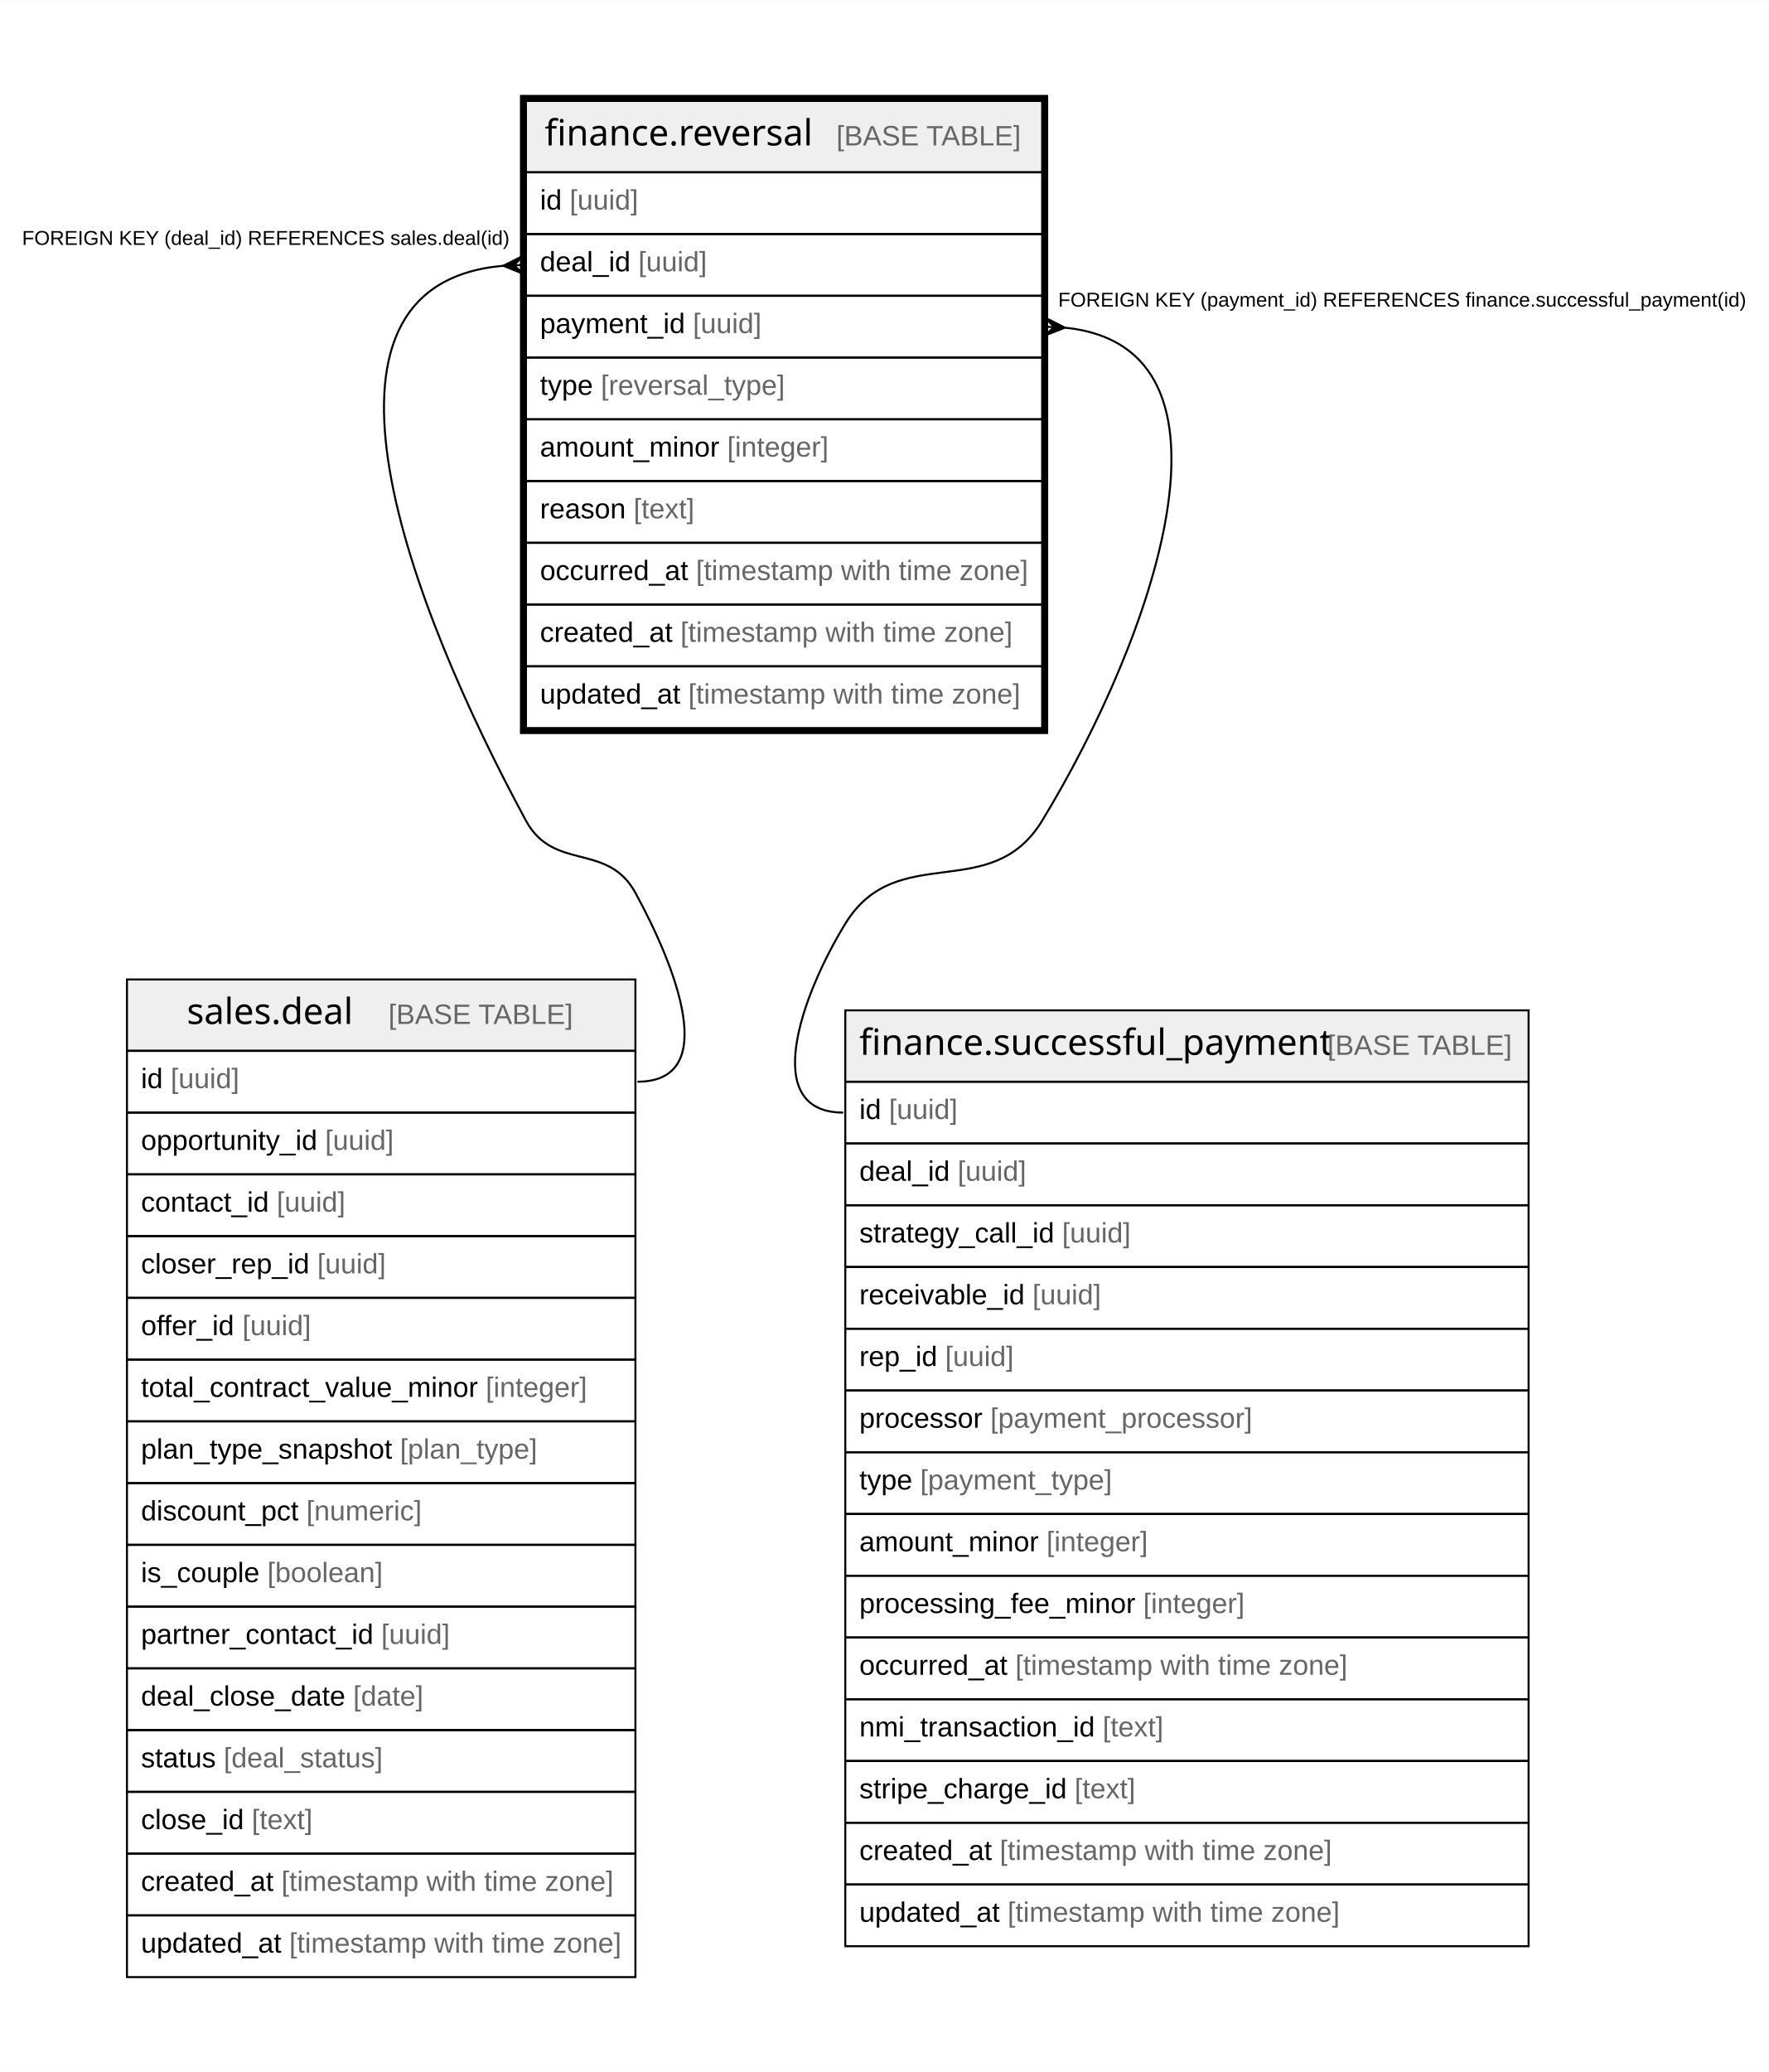
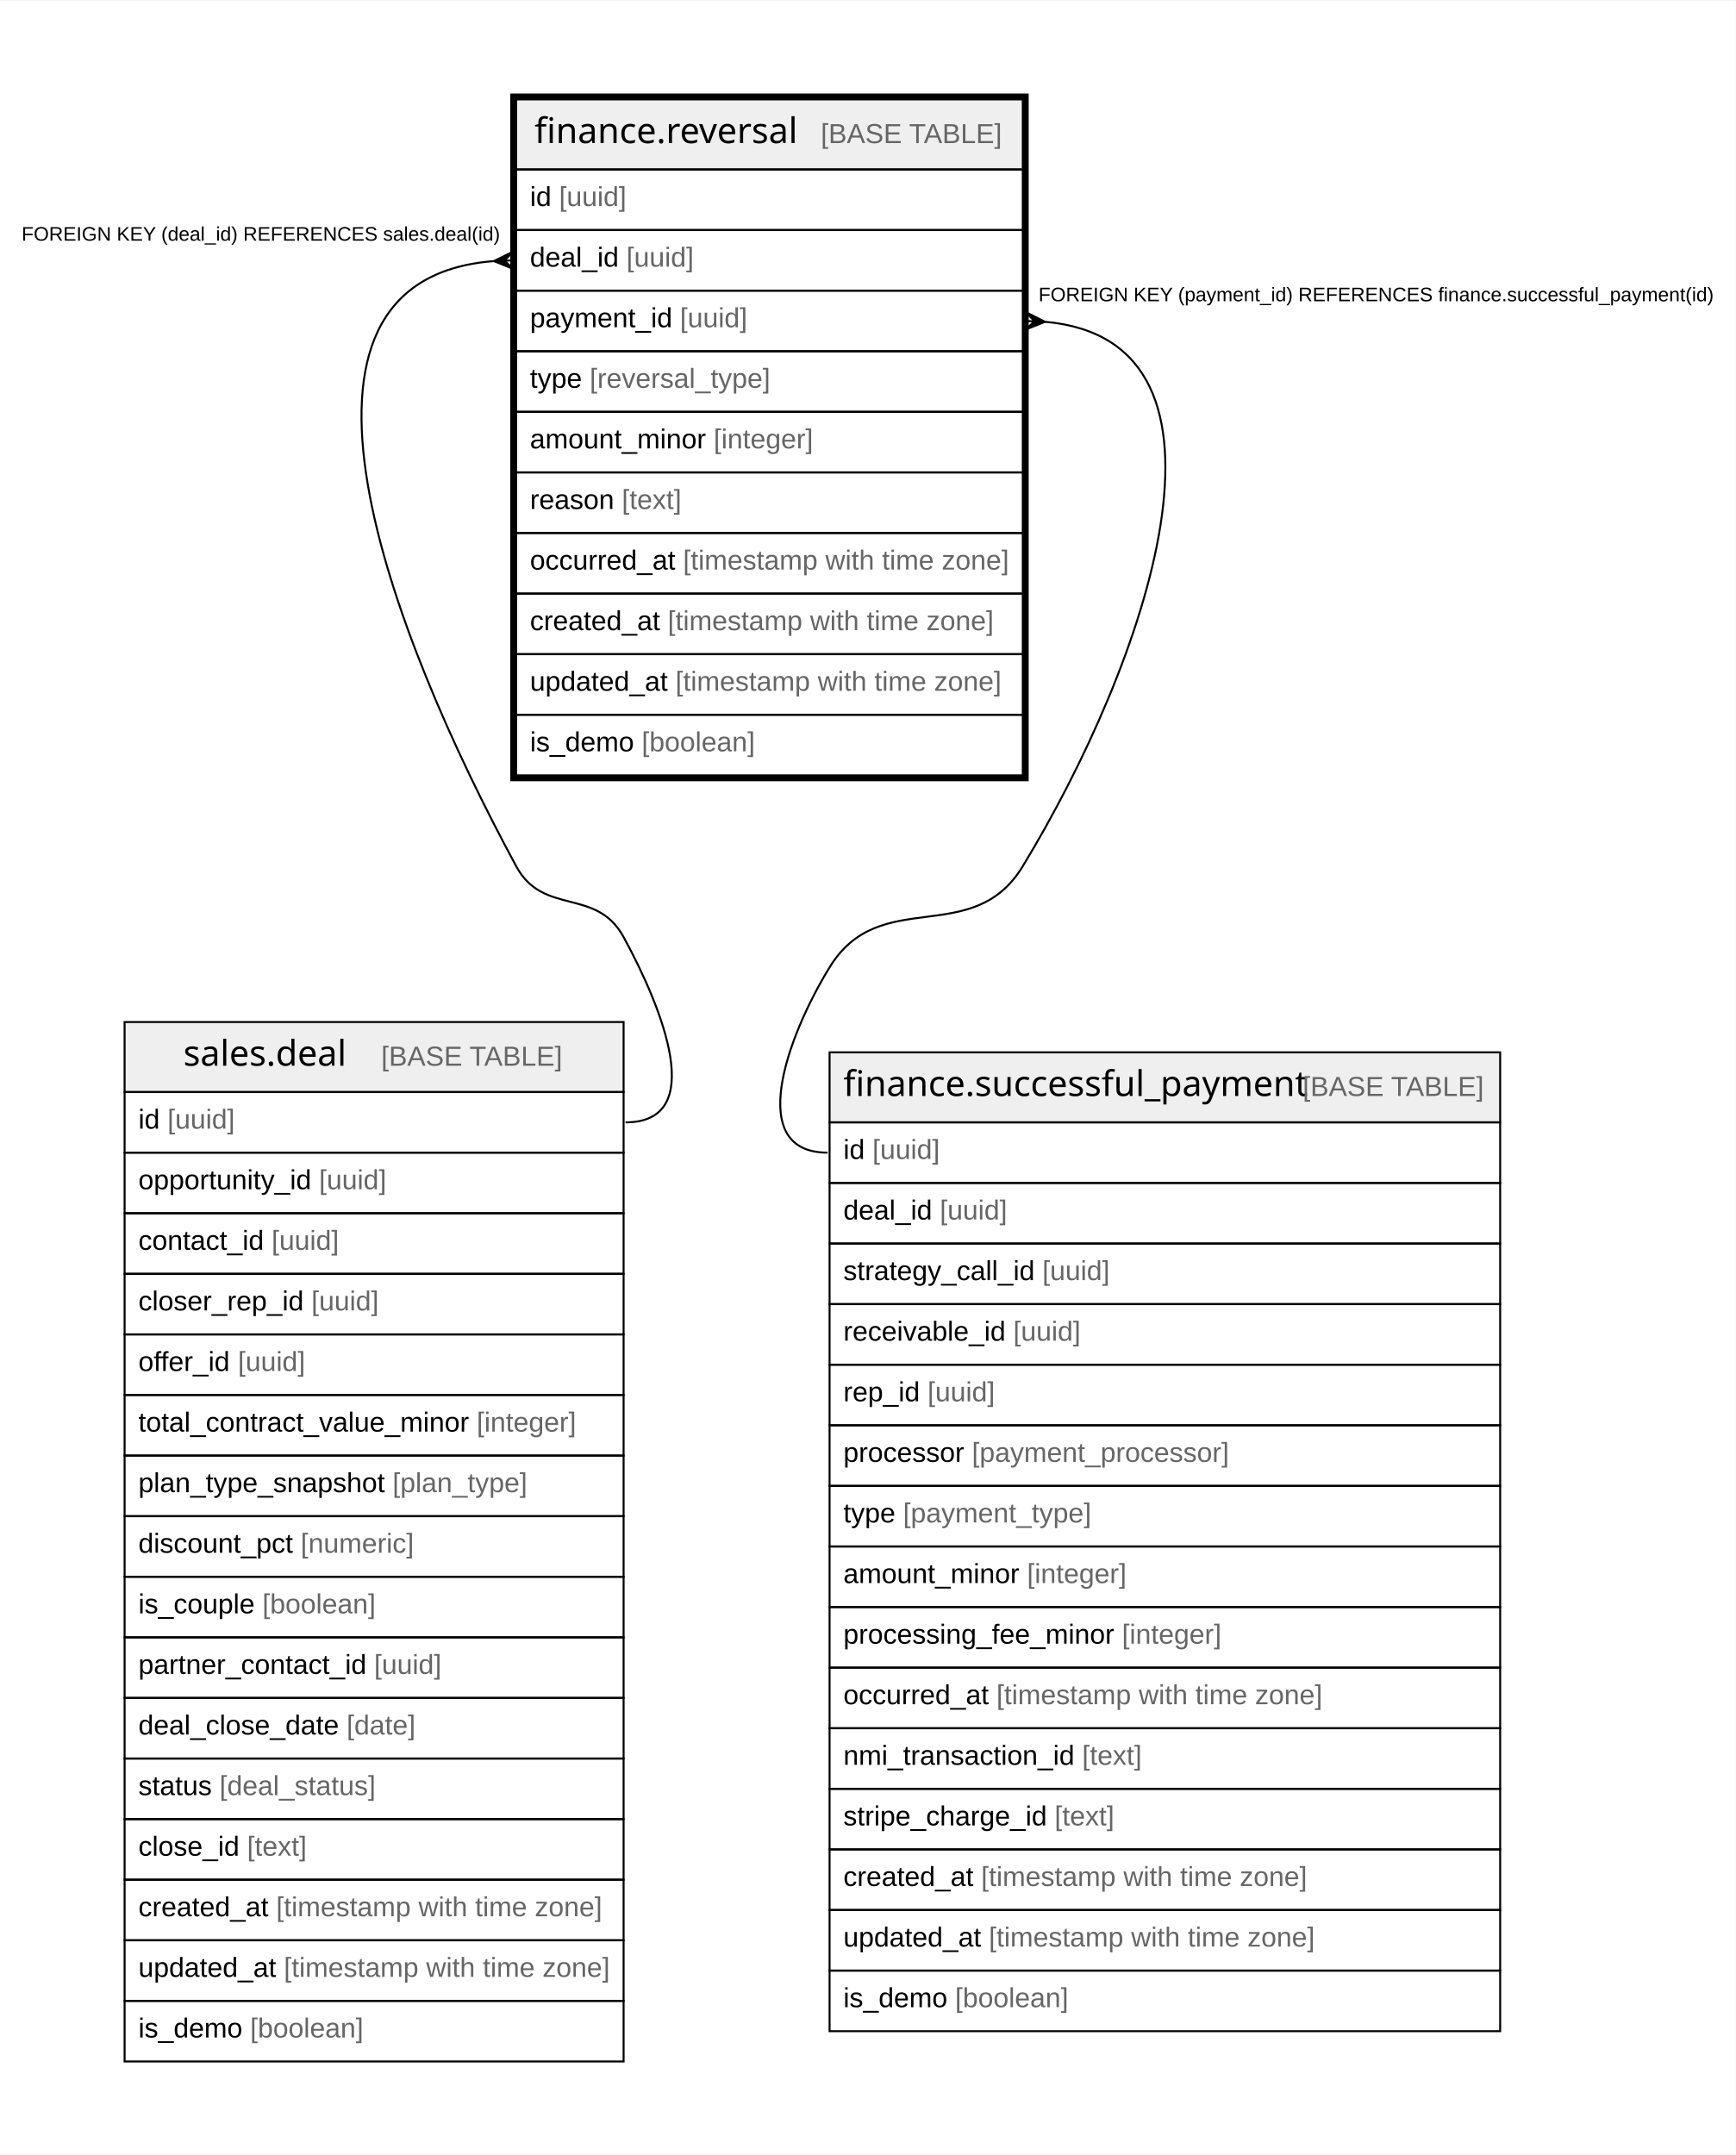
- <svg xmlns="http://www.w3.org/2000/svg" width="882pt" height="1033pt" viewBox="0.00 0.00 882.40 1033.20">
-   <g id="graph0" class="graph" transform="scale(1 1) rotate(0) translate(4 1029.2)">
-     <polygon fill="white" stroke="none" points="-4,4 -4,-1029.2 878.4,-1029.2 878.4,4 -4,4" />
+ <svg xmlns="http://www.w3.org/2000/svg" width="882pt" height="1095pt" viewBox="0.00 0.00 882.40 1094.80">
+   <g id="graph0" class="graph" transform="scale(1 1) rotate(0) translate(4 1090.8)">
+     <polygon fill="white" stroke="none" points="-4,4 -4,-1090.8 878.4,-1090.8 878.4,4 -4,4" />
    <g id="node1" class="node">
-       <polygon fill="#efefef" stroke="none" points="258.41,-943.4 258.41,-979 515.95,-979 515.95,-943.4 258.41,-943.4" />
-       <polygon fill="none" stroke="black" points="258.41,-943.4 258.41,-979 515.95,-979 515.95,-943.4 258.41,-943.4" />
-       <text text-anchor="start" x="267.72" y="-956.8" font-family="Arial Bold" font-size="18.00">finance.reversal</text>
-       <text text-anchor="start" x="382.15" y="-956.8" font-family="Arial" font-size="14.00">    </text>
-       <text text-anchor="start" x="413.27" y="-956.8" font-family="Arial" font-size="14.00" fill="#666666">[BASE TABLE]</text>
+       <polygon fill="#efefef" stroke="none" points="258.41,-1005 258.41,-1040.6 515.95,-1040.6 515.95,-1005 258.41,-1005" />
+       <polygon fill="none" stroke="black" points="258.41,-1005 258.41,-1040.6 515.95,-1040.6 515.95,-1005 258.41,-1005" />
+       <text text-anchor="start" x="267.72" y="-1018.4" font-family="Arial Bold" font-size="18.00">finance.reversal</text>
+       <text text-anchor="start" x="382.15" y="-1018.4" font-family="Arial" font-size="14.00">    </text>
+       <text text-anchor="start" x="413.27" y="-1018.4" font-family="Arial" font-size="14.00" fill="#666666">[BASE TABLE]</text>
+       <polygon fill="none" stroke="black" points="258.41,-974.2 258.41,-1005 515.95,-1005 515.95,-974.2 258.41,-974.2" />
+       <text text-anchor="start" x="265.41" y="-986.4" font-family="Arial" font-size="14.00">id </text>
+       <text text-anchor="start" x="280.19" y="-986.4" font-family="Arial" font-size="14.00" fill="#666666">[uuid]</text>
+       <polygon fill="none" stroke="black" points="258.41,-943.4 258.41,-974.2 515.95,-974.2 515.95,-943.4 258.41,-943.4" />
+       <text text-anchor="start" x="265.41" y="-955.6" font-family="Arial" font-size="14.00">deal_id </text>
+       <text text-anchor="start" x="314.45" y="-955.6" font-family="Arial" font-size="14.00" fill="#666666">[uuid]</text>
      <polygon fill="none" stroke="black" points="258.41,-912.6 258.41,-943.4 515.95,-943.4 515.95,-912.6 258.41,-912.6" />
-       <text text-anchor="start" x="265.41" y="-924.8" font-family="Arial" font-size="14.00">id </text>
-       <text text-anchor="start" x="280.19" y="-924.8" font-family="Arial" font-size="14.00" fill="#666666">[uuid]</text>
+       <text text-anchor="start" x="265.41" y="-924.8" font-family="Arial" font-size="14.00">payment_id </text>
+       <text text-anchor="start" x="341.68" y="-924.8" font-family="Arial" font-size="14.00" fill="#666666">[uuid]</text>
      <polygon fill="none" stroke="black" points="258.41,-881.8 258.41,-912.6 515.95,-912.6 515.95,-881.8 258.41,-881.8" />
-       <text text-anchor="start" x="265.41" y="-894" font-family="Arial" font-size="14.00">deal_id </text>
-       <text text-anchor="start" x="314.45" y="-894" font-family="Arial" font-size="14.00" fill="#666666">[uuid]</text>
+       <text text-anchor="start" x="265.41" y="-894" font-family="Arial" font-size="14.00">type </text>
+       <text text-anchor="start" x="295.76" y="-894" font-family="Arial" font-size="14.00" fill="#666666">[reversal_type]</text>
      <polygon fill="none" stroke="black" points="258.41,-851 258.41,-881.8 515.95,-881.8 515.95,-851 258.41,-851" />
-       <text text-anchor="start" x="265.41" y="-863.2" font-family="Arial" font-size="14.00">payment_id </text>
-       <text text-anchor="start" x="341.68" y="-863.2" font-family="Arial" font-size="14.00" fill="#666666">[uuid]</text>
+       <text text-anchor="start" x="265.41" y="-863.2" font-family="Arial" font-size="14.00">amount_minor </text>
+       <text text-anchor="start" x="358.79" y="-863.2" font-family="Arial" font-size="14.00" fill="#666666">[integer]</text>
      <polygon fill="none" stroke="black" points="258.41,-820.2 258.41,-851 515.95,-851 515.95,-820.2 258.41,-820.2" />
-       <text text-anchor="start" x="265.41" y="-832.4" font-family="Arial" font-size="14.00">type </text>
-       <text text-anchor="start" x="295.76" y="-832.4" font-family="Arial" font-size="14.00" fill="#666666">[reversal_type]</text>
+       <text text-anchor="start" x="265.41" y="-832.4" font-family="Arial" font-size="14.00">reason </text>
+       <text text-anchor="start" x="312.1" y="-832.4" font-family="Arial" font-size="14.00" fill="#666666">[text]</text>
      <polygon fill="none" stroke="black" points="258.41,-789.4 258.41,-820.2 515.95,-820.2 515.95,-789.4 258.41,-789.4" />
-       <text text-anchor="start" x="265.41" y="-801.6" font-family="Arial" font-size="14.00">amount_minor </text>
-       <text text-anchor="start" x="358.79" y="-801.6" font-family="Arial" font-size="14.00" fill="#666666">[integer]</text>
+       <text text-anchor="start" x="265.41" y="-801.6" font-family="Arial" font-size="14.00">occurred_at </text>
+       <text text-anchor="start" x="343.23" y="-801.6" font-family="Arial" font-size="14.00" fill="#666666">[timestamp with time zone]</text>
      <polygon fill="none" stroke="black" points="258.41,-758.6 258.41,-789.4 515.95,-789.4 515.95,-758.6 258.41,-758.6" />
-       <text text-anchor="start" x="265.41" y="-770.8" font-family="Arial" font-size="14.00">reason </text>
-       <text text-anchor="start" x="312.1" y="-770.8" font-family="Arial" font-size="14.00" fill="#666666">[text]</text>
+       <text text-anchor="start" x="265.41" y="-770.8" font-family="Arial" font-size="14.00">created_at </text>
+       <text text-anchor="start" x="335.46" y="-770.8" font-family="Arial" font-size="14.00" fill="#666666">[timestamp with time zone]</text>
      <polygon fill="none" stroke="black" points="258.41,-727.8 258.41,-758.6 515.95,-758.6 515.95,-727.8 258.41,-727.8" />
-       <text text-anchor="start" x="265.41" y="-740" font-family="Arial" font-size="14.00">occurred_at </text>
-       <text text-anchor="start" x="343.23" y="-740" font-family="Arial" font-size="14.00" fill="#666666">[timestamp with time zone]</text>
+       <text text-anchor="start" x="265.41" y="-740" font-family="Arial" font-size="14.00">updated_at </text>
+       <text text-anchor="start" x="339.37" y="-740" font-family="Arial" font-size="14.00" fill="#666666">[timestamp with time zone]</text>
      <polygon fill="none" stroke="black" points="258.41,-697 258.41,-727.8 515.95,-727.8 515.95,-697 258.41,-697" />
-       <text text-anchor="start" x="265.41" y="-709.2" font-family="Arial" font-size="14.00">created_at </text>
-       <text text-anchor="start" x="335.46" y="-709.2" font-family="Arial" font-size="14.00" fill="#666666">[timestamp with time zone]</text>
-       <polygon fill="none" stroke="black" points="258.41,-666.2 258.41,-697 515.95,-697 515.95,-666.2 258.41,-666.2" />
-       <text text-anchor="start" x="265.41" y="-678.4" font-family="Arial" font-size="14.00">updated_at </text>
-       <text text-anchor="start" x="339.37" y="-678.4" font-family="Arial" font-size="14.00" fill="#666666">[timestamp with time zone]</text>
-       <polygon fill="none" stroke="black" stroke-width="3" points="256.91,-664.7 256.91,-980.5 517.45,-980.5 517.45,-664.7 256.91,-664.7" />
+       <text text-anchor="start" x="265.41" y="-709.2" font-family="Arial" font-size="14.00">is_demo </text>
+       <text text-anchor="start" x="322.21" y="-709.2" font-family="Arial" font-size="14.00" fill="#666666">[boolean]</text>
+       <polygon fill="none" stroke="black" stroke-width="3" points="256.91,-695.5 256.91,-1042.1 517.45,-1042.1 517.45,-695.5 256.91,-695.5" />
    </g>
    <g id="node2" class="node">
-       <polygon fill="#efefef" stroke="none" points="59.34,-505.2 59.34,-540.8 313.02,-540.8 313.02,-505.2 59.34,-505.2" />
-       <polygon fill="none" stroke="black" points="59.34,-505.2 59.34,-540.8 313.02,-540.8 313.02,-505.2 59.34,-505.2" />
-       <text text-anchor="start" x="89.2" y="-518.6" font-family="Arial Bold" font-size="18.00">sales.deal</text>
-       <text text-anchor="start" x="158.67" y="-518.6" font-family="Arial" font-size="14.00">    </text>
-       <text text-anchor="start" x="189.79" y="-518.6" font-family="Arial" font-size="14.00" fill="#666666">[BASE TABLE]</text>
+       <polygon fill="#efefef" stroke="none" points="59.34,-536 59.34,-571.6 313.02,-571.6 313.02,-536 59.34,-536" />
+       <polygon fill="none" stroke="black" points="59.34,-536 59.34,-571.6 313.02,-571.6 313.02,-536 59.34,-536" />
+       <text text-anchor="start" x="89.2" y="-549.4" font-family="Arial Bold" font-size="18.00">sales.deal</text>
+       <text text-anchor="start" x="158.67" y="-549.4" font-family="Arial" font-size="14.00">    </text>
+       <text text-anchor="start" x="189.79" y="-549.4" font-family="Arial" font-size="14.00" fill="#666666">[BASE TABLE]</text>
+       <polygon fill="none" stroke="black" points="59.34,-505.2 59.34,-536 313.02,-536 313.02,-505.2 59.34,-505.2" />
+       <text text-anchor="start" x="66.34" y="-517.4" font-family="Arial" font-size="14.00">id </text>
+       <text text-anchor="start" x="81.13" y="-517.4" font-family="Arial" font-size="14.00" fill="#666666">[uuid]</text>
      <polygon fill="none" stroke="black" points="59.34,-474.4 59.34,-505.2 313.02,-505.2 313.02,-474.4 59.34,-474.4" />
-       <text text-anchor="start" x="66.34" y="-486.6" font-family="Arial" font-size="14.00">id </text>
-       <text text-anchor="start" x="81.13" y="-486.6" font-family="Arial" font-size="14.00" fill="#666666">[uuid]</text>
+       <text text-anchor="start" x="66.34" y="-486.6" font-family="Arial" font-size="14.00">opportunity_id </text>
+       <text text-anchor="start" x="158.18" y="-486.6" font-family="Arial" font-size="14.00" fill="#666666">[uuid]</text>
      <polygon fill="none" stroke="black" points="59.34,-443.6 59.34,-474.4 313.02,-474.4 313.02,-443.6 59.34,-443.6" />
-       <text text-anchor="start" x="66.34" y="-455.8" font-family="Arial" font-size="14.00">opportunity_id </text>
-       <text text-anchor="start" x="158.18" y="-455.8" font-family="Arial" font-size="14.00" fill="#666666">[uuid]</text>
+       <text text-anchor="start" x="66.34" y="-455.8" font-family="Arial" font-size="14.00">contact_id </text>
+       <text text-anchor="start" x="134.05" y="-455.8" font-family="Arial" font-size="14.00" fill="#666666">[uuid]</text>
      <polygon fill="none" stroke="black" points="59.34,-412.8 59.34,-443.6 313.02,-443.6 313.02,-412.8 59.34,-412.8" />
-       <text text-anchor="start" x="66.34" y="-425" font-family="Arial" font-size="14.00">contact_id </text>
-       <text text-anchor="start" x="134.05" y="-425" font-family="Arial" font-size="14.00" fill="#666666">[uuid]</text>
+       <text text-anchor="start" x="66.34" y="-425" font-family="Arial" font-size="14.00">closer_rep_id </text>
+       <text text-anchor="start" x="154.28" y="-425" font-family="Arial" font-size="14.00" fill="#666666">[uuid]</text>
      <polygon fill="none" stroke="black" points="59.34,-382 59.34,-412.8 313.02,-412.8 313.02,-382 59.34,-382" />
-       <text text-anchor="start" x="66.34" y="-394.2" font-family="Arial" font-size="14.00">closer_rep_id </text>
-       <text text-anchor="start" x="154.28" y="-394.2" font-family="Arial" font-size="14.00" fill="#666666">[uuid]</text>
+       <text text-anchor="start" x="66.34" y="-394.2" font-family="Arial" font-size="14.00">offer_id </text>
+       <text text-anchor="start" x="116.93" y="-394.2" font-family="Arial" font-size="14.00" fill="#666666">[uuid]</text>
      <polygon fill="none" stroke="black" points="59.34,-351.2 59.34,-382 313.02,-382 313.02,-351.2 59.34,-351.2" />
-       <text text-anchor="start" x="66.34" y="-363.4" font-family="Arial" font-size="14.00">offer_id </text>
-       <text text-anchor="start" x="116.93" y="-363.4" font-family="Arial" font-size="14.00" fill="#666666">[uuid]</text>
+       <text text-anchor="start" x="66.34" y="-363.4" font-family="Arial" font-size="14.00">total_contract_value_minor </text>
+       <text text-anchor="start" x="238.32" y="-363.4" font-family="Arial" font-size="14.00" fill="#666666">[integer]</text>
      <polygon fill="none" stroke="black" points="59.34,-320.4 59.34,-351.2 313.02,-351.2 313.02,-320.4 59.34,-320.4" />
-       <text text-anchor="start" x="66.34" y="-332.6" font-family="Arial" font-size="14.00">total_contract_value_minor </text>
-       <text text-anchor="start" x="238.32" y="-332.6" font-family="Arial" font-size="14.00" fill="#666666">[integer]</text>
+       <text text-anchor="start" x="66.34" y="-332.6" font-family="Arial" font-size="14.00">plan_type_snapshot </text>
+       <text text-anchor="start" x="195.55" y="-332.6" font-family="Arial" font-size="14.00" fill="#666666">[plan_type]</text>
      <polygon fill="none" stroke="black" points="59.34,-289.6 59.34,-320.4 313.02,-320.4 313.02,-289.6 59.34,-289.6" />
-       <text text-anchor="start" x="66.34" y="-301.8" font-family="Arial" font-size="14.00">plan_type_snapshot </text>
-       <text text-anchor="start" x="195.55" y="-301.8" font-family="Arial" font-size="14.00" fill="#666666">[plan_type]</text>
+       <text text-anchor="start" x="66.34" y="-301.8" font-family="Arial" font-size="14.00">discount_pct </text>
+       <text text-anchor="start" x="148.84" y="-301.8" font-family="Arial" font-size="14.00" fill="#666666">[numeric]</text>
      <polygon fill="none" stroke="black" points="59.34,-258.8 59.34,-289.6 313.02,-289.6 313.02,-258.8 59.34,-258.8" />
-       <text text-anchor="start" x="66.34" y="-271" font-family="Arial" font-size="14.00">discount_pct </text>
-       <text text-anchor="start" x="148.84" y="-271" font-family="Arial" font-size="14.00" fill="#666666">[numeric]</text>
+       <text text-anchor="start" x="66.34" y="-271" font-family="Arial" font-size="14.00">is_couple </text>
+       <text text-anchor="start" x="129.38" y="-271" font-family="Arial" font-size="14.00" fill="#666666">[boolean]</text>
      <polygon fill="none" stroke="black" points="59.34,-228 59.34,-258.8 313.02,-258.8 313.02,-228 59.34,-228" />
-       <text text-anchor="start" x="66.34" y="-240.2" font-family="Arial" font-size="14.00">is_couple </text>
-       <text text-anchor="start" x="129.38" y="-240.2" font-family="Arial" font-size="14.00" fill="#666666">[boolean]</text>
+       <text text-anchor="start" x="66.34" y="-240.2" font-family="Arial" font-size="14.00">partner_contact_id </text>
+       <text text-anchor="start" x="186.19" y="-240.2" font-family="Arial" font-size="14.00" fill="#666666">[uuid]</text>
      <polygon fill="none" stroke="black" points="59.34,-197.2 59.34,-228 313.02,-228 313.02,-197.2 59.34,-197.2" />
-       <text text-anchor="start" x="66.34" y="-209.4" font-family="Arial" font-size="14.00">partner_contact_id </text>
-       <text text-anchor="start" x="186.19" y="-209.4" font-family="Arial" font-size="14.00" fill="#666666">[uuid]</text>
+       <text text-anchor="start" x="66.34" y="-209.4" font-family="Arial" font-size="14.00">deal_close_date </text>
+       <text text-anchor="start" x="172.2" y="-209.4" font-family="Arial" font-size="14.00" fill="#666666">[date]</text>
      <polygon fill="none" stroke="black" points="59.34,-166.4 59.34,-197.2 313.02,-197.2 313.02,-166.4 59.34,-166.4" />
-       <text text-anchor="start" x="66.34" y="-178.6" font-family="Arial" font-size="14.00">deal_close_date </text>
-       <text text-anchor="start" x="172.2" y="-178.6" font-family="Arial" font-size="14.00" fill="#666666">[date]</text>
+       <text text-anchor="start" x="66.34" y="-178.6" font-family="Arial" font-size="14.00">status </text>
+       <text text-anchor="start" x="107.58" y="-178.6" font-family="Arial" font-size="14.00" fill="#666666">[deal_status]</text>
      <polygon fill="none" stroke="black" points="59.34,-135.6 59.34,-166.4 313.02,-166.4 313.02,-135.6 59.34,-135.6" />
-       <text text-anchor="start" x="66.34" y="-147.8" font-family="Arial" font-size="14.00">status </text>
-       <text text-anchor="start" x="107.58" y="-147.8" font-family="Arial" font-size="14.00" fill="#666666">[deal_status]</text>
+       <text text-anchor="start" x="66.34" y="-147.8" font-family="Arial" font-size="14.00">close_id </text>
+       <text text-anchor="start" x="121.59" y="-147.8" font-family="Arial" font-size="14.00" fill="#666666">[text]</text>
      <polygon fill="none" stroke="black" points="59.34,-104.8 59.34,-135.6 313.02,-135.6 313.02,-104.8 59.34,-104.8" />
-       <text text-anchor="start" x="66.34" y="-117" font-family="Arial" font-size="14.00">close_id </text>
-       <text text-anchor="start" x="121.59" y="-117" font-family="Arial" font-size="14.00" fill="#666666">[text]</text>
+       <text text-anchor="start" x="66.34" y="-117" font-family="Arial" font-size="14.00">created_at </text>
+       <text text-anchor="start" x="136.39" y="-117" font-family="Arial" font-size="14.00" fill="#666666">[timestamp with time zone]</text>
      <polygon fill="none" stroke="black" points="59.34,-74 59.34,-104.8 313.02,-104.8 313.02,-74 59.34,-74" />
-       <text text-anchor="start" x="66.34" y="-86.2" font-family="Arial" font-size="14.00">created_at </text>
-       <text text-anchor="start" x="136.39" y="-86.2" font-family="Arial" font-size="14.00" fill="#666666">[timestamp with time zone]</text>
+       <text text-anchor="start" x="66.34" y="-86.2" font-family="Arial" font-size="14.00">updated_at </text>
+       <text text-anchor="start" x="140.3" y="-86.2" font-family="Arial" font-size="14.00" fill="#666666">[timestamp with time zone]</text>
      <polygon fill="none" stroke="black" points="59.34,-43.2 59.34,-74 313.02,-74 313.02,-43.2 59.34,-43.2" />
-       <text text-anchor="start" x="66.34" y="-55.4" font-family="Arial" font-size="14.00">updated_at </text>
-       <text text-anchor="start" x="140.3" y="-55.4" font-family="Arial" font-size="14.00" fill="#666666">[timestamp with time zone]</text>
+       <text text-anchor="start" x="66.34" y="-55.4" font-family="Arial" font-size="14.00">is_demo </text>
+       <text text-anchor="start" x="123.15" y="-55.4" font-family="Arial" font-size="14.00" fill="#666666">[boolean]</text>
    </g>
    <g id="edge1" class="edge">
-       <path fill="none" stroke="black" d="M247.06,-896.77C138.04,-887.36 201.51,-725.19 258.41,-620 272.24,-594.43 299.1,-609.52 313.02,-584 333.07,-547.24 355.89,-489.8 314.02,-489.8" />
-       <polygon fill="black" stroke="black" points="247.08,-896.77 256.89,-901.68 252.41,-896.99 256.74,-897.17 256.74,-897.17 256.74,-897.17 252.41,-896.99 257.26,-892.69 247.08,-896.77" />
-       <text text-anchor="start" x="7" y="-907.2" font-family="Arial" font-size="10.00">FOREIGN KEY (deal_id) REFERENCES sales.deal(id)</text>
+       <path fill="none" stroke="black" d="M247.01,-958.41C124.35,-948.95 195.02,-768.04 258.41,-650.8 272.23,-625.23 299.1,-640.32 313.02,-614.8 333.07,-578.04 355.89,-520.6 314.02,-520.6" />
+       <polygon fill="black" stroke="black" points="247.08,-958.42 256.91,-963.28 252.41,-958.61 256.74,-958.78 256.74,-958.78 256.74,-958.78 252.41,-958.61 257.24,-954.29 247.08,-958.42" />
+       <text text-anchor="start" x="7" y="-968.8" font-family="Arial" font-size="10.00">FOREIGN KEY (deal_id) REFERENCES sales.deal(id)</text>
    </g>
    <g id="node3" class="node">
-       <polygon fill="#efefef" stroke="none" points="417.73,-489.8 417.73,-525.4 758.64,-525.4 758.64,-489.8 417.73,-489.8" />
-       <polygon fill="none" stroke="black" points="417.73,-489.8 417.73,-525.4 758.64,-525.4 758.64,-489.8 417.73,-489.8" />
-       <text text-anchor="start" x="424.73" y="-503.2" font-family="Arial Bold" font-size="18.00">finance.successful_payment</text>
-       <text text-anchor="start" x="627.15" y="-503.2" font-family="Arial" font-size="14.00">    </text>
-       <text text-anchor="start" x="658.26" y="-503.2" font-family="Arial" font-size="14.00" fill="#666666">[BASE TABLE]</text>
+       <polygon fill="#efefef" stroke="none" points="417.73,-520.6 417.73,-556.2 758.64,-556.2 758.64,-520.6 417.73,-520.6" />
+       <polygon fill="none" stroke="black" points="417.73,-520.6 417.73,-556.2 758.64,-556.2 758.64,-520.6 417.73,-520.6" />
+       <text text-anchor="start" x="424.73" y="-534" font-family="Arial Bold" font-size="18.00">finance.successful_payment</text>
+       <text text-anchor="start" x="627.15" y="-534" font-family="Arial" font-size="14.00">    </text>
+       <text text-anchor="start" x="658.26" y="-534" font-family="Arial" font-size="14.00" fill="#666666">[BASE TABLE]</text>
+       <polygon fill="none" stroke="black" points="417.73,-489.8 417.73,-520.6 758.64,-520.6 758.64,-489.8 417.73,-489.8" />
+       <text text-anchor="start" x="424.73" y="-502" font-family="Arial" font-size="14.00">id </text>
+       <text text-anchor="start" x="439.51" y="-502" font-family="Arial" font-size="14.00" fill="#666666">[uuid]</text>
      <polygon fill="none" stroke="black" points="417.73,-459 417.73,-489.8 758.64,-489.8 758.64,-459 417.73,-459" />
-       <text text-anchor="start" x="424.73" y="-471.2" font-family="Arial" font-size="14.00">id </text>
-       <text text-anchor="start" x="439.51" y="-471.2" font-family="Arial" font-size="14.00" fill="#666666">[uuid]</text>
+       <text text-anchor="start" x="424.73" y="-471.2" font-family="Arial" font-size="14.00">deal_id </text>
+       <text text-anchor="start" x="473.77" y="-471.2" font-family="Arial" font-size="14.00" fill="#666666">[uuid]</text>
      <polygon fill="none" stroke="black" points="417.73,-428.2 417.73,-459 758.64,-459 758.64,-428.2 417.73,-428.2" />
-       <text text-anchor="start" x="424.73" y="-440.4" font-family="Arial" font-size="14.00">deal_id </text>
-       <text text-anchor="start" x="473.77" y="-440.4" font-family="Arial" font-size="14.00" fill="#666666">[uuid]</text>
+       <text text-anchor="start" x="424.73" y="-440.4" font-family="Arial" font-size="14.00">strategy_call_id </text>
+       <text text-anchor="start" x="525.89" y="-440.4" font-family="Arial" font-size="14.00" fill="#666666">[uuid]</text>
      <polygon fill="none" stroke="black" points="417.73,-397.4 417.73,-428.2 758.64,-428.2 758.64,-397.4 417.73,-397.4" />
-       <text text-anchor="start" x="424.73" y="-409.6" font-family="Arial" font-size="14.00">strategy_call_id </text>
-       <text text-anchor="start" x="525.89" y="-409.6" font-family="Arial" font-size="14.00" fill="#666666">[uuid]</text>
+       <text text-anchor="start" x="424.73" y="-409.6" font-family="Arial" font-size="14.00">receivable_id </text>
+       <text text-anchor="start" x="511.11" y="-409.6" font-family="Arial" font-size="14.00" fill="#666666">[uuid]</text>
      <polygon fill="none" stroke="black" points="417.73,-366.6 417.73,-397.4 758.64,-397.4 758.64,-366.6 417.73,-366.6" />
-       <text text-anchor="start" x="424.73" y="-378.8" font-family="Arial" font-size="14.00">receivable_id </text>
-       <text text-anchor="start" x="511.11" y="-378.8" font-family="Arial" font-size="14.00" fill="#666666">[uuid]</text>
+       <text text-anchor="start" x="424.73" y="-378.8" font-family="Arial" font-size="14.00">rep_id </text>
+       <text text-anchor="start" x="467.53" y="-378.8" font-family="Arial" font-size="14.00" fill="#666666">[uuid]</text>
      <polygon fill="none" stroke="black" points="417.73,-335.8 417.73,-366.6 758.64,-366.6 758.64,-335.8 417.73,-335.8" />
-       <text text-anchor="start" x="424.73" y="-348" font-family="Arial" font-size="14.00">rep_id </text>
-       <text text-anchor="start" x="467.53" y="-348" font-family="Arial" font-size="14.00" fill="#666666">[uuid]</text>
+       <text text-anchor="start" x="424.73" y="-348" font-family="Arial" font-size="14.00">processor </text>
+       <text text-anchor="start" x="490.08" y="-348" font-family="Arial" font-size="14.00" fill="#666666">[payment_processor]</text>
      <polygon fill="none" stroke="black" points="417.73,-305 417.73,-335.8 758.64,-335.8 758.64,-305 417.73,-305" />
-       <text text-anchor="start" x="424.73" y="-317.2" font-family="Arial" font-size="14.00">processor </text>
-       <text text-anchor="start" x="490.08" y="-317.2" font-family="Arial" font-size="14.00" fill="#666666">[payment_processor]</text>
+       <text text-anchor="start" x="424.73" y="-317.2" font-family="Arial" font-size="14.00">type </text>
+       <text text-anchor="start" x="455.08" y="-317.2" font-family="Arial" font-size="14.00" fill="#666666">[payment_type]</text>
      <polygon fill="none" stroke="black" points="417.73,-274.2 417.73,-305 758.64,-305 758.64,-274.2 417.73,-274.2" />
-       <text text-anchor="start" x="424.73" y="-286.4" font-family="Arial" font-size="14.00">type </text>
-       <text text-anchor="start" x="455.08" y="-286.4" font-family="Arial" font-size="14.00" fill="#666666">[payment_type]</text>
+       <text text-anchor="start" x="424.73" y="-286.4" font-family="Arial" font-size="14.00">amount_minor </text>
+       <text text-anchor="start" x="518.1" y="-286.4" font-family="Arial" font-size="14.00" fill="#666666">[integer]</text>
      <polygon fill="none" stroke="black" points="417.73,-243.4 417.73,-274.2 758.64,-274.2 758.64,-243.4 417.73,-243.4" />
-       <text text-anchor="start" x="424.73" y="-255.6" font-family="Arial" font-size="14.00">amount_minor </text>
-       <text text-anchor="start" x="518.1" y="-255.6" font-family="Arial" font-size="14.00" fill="#666666">[integer]</text>
+       <text text-anchor="start" x="424.73" y="-255.6" font-family="Arial" font-size="14.00">processing_fee_minor </text>
+       <text text-anchor="start" x="566.36" y="-255.6" font-family="Arial" font-size="14.00" fill="#666666">[integer]</text>
      <polygon fill="none" stroke="black" points="417.73,-212.6 417.73,-243.4 758.64,-243.4 758.64,-212.6 417.73,-212.6" />
-       <text text-anchor="start" x="424.73" y="-224.8" font-family="Arial" font-size="14.00">processing_fee_minor </text>
-       <text text-anchor="start" x="566.36" y="-224.8" font-family="Arial" font-size="14.00" fill="#666666">[integer]</text>
+       <text text-anchor="start" x="424.73" y="-224.8" font-family="Arial" font-size="14.00">occurred_at </text>
+       <text text-anchor="start" x="502.55" y="-224.8" font-family="Arial" font-size="14.00" fill="#666666">[timestamp with time zone]</text>
      <polygon fill="none" stroke="black" points="417.73,-181.8 417.73,-212.6 758.64,-212.6 758.64,-181.8 417.73,-181.8" />
-       <text text-anchor="start" x="424.73" y="-194" font-family="Arial" font-size="14.00">occurred_at </text>
-       <text text-anchor="start" x="502.55" y="-194" font-family="Arial" font-size="14.00" fill="#666666">[timestamp with time zone]</text>
+       <text text-anchor="start" x="424.73" y="-194" font-family="Arial" font-size="14.00">nmi_transaction_id </text>
+       <text text-anchor="start" x="546.12" y="-194" font-family="Arial" font-size="14.00" fill="#666666">[text]</text>
      <polygon fill="none" stroke="black" points="417.73,-151 417.73,-181.8 758.64,-181.8 758.64,-151 417.73,-151" />
-       <text text-anchor="start" x="424.73" y="-163.2" font-family="Arial" font-size="14.00">nmi_transaction_id </text>
-       <text text-anchor="start" x="546.12" y="-163.2" font-family="Arial" font-size="14.00" fill="#666666">[text]</text>
+       <text text-anchor="start" x="424.73" y="-163.2" font-family="Arial" font-size="14.00">stripe_charge_id </text>
+       <text text-anchor="start" x="532.12" y="-163.2" font-family="Arial" font-size="14.00" fill="#666666">[text]</text>
      <polygon fill="none" stroke="black" points="417.73,-120.2 417.73,-151 758.64,-151 758.64,-120.2 417.73,-120.2" />
-       <text text-anchor="start" x="424.73" y="-132.4" font-family="Arial" font-size="14.00">stripe_charge_id </text>
-       <text text-anchor="start" x="532.12" y="-132.4" font-family="Arial" font-size="14.00" fill="#666666">[text]</text>
+       <text text-anchor="start" x="424.73" y="-132.4" font-family="Arial" font-size="14.00">created_at </text>
+       <text text-anchor="start" x="494.77" y="-132.4" font-family="Arial" font-size="14.00" fill="#666666">[timestamp with time zone]</text>
      <polygon fill="none" stroke="black" points="417.73,-89.4 417.73,-120.2 758.64,-120.2 758.64,-89.4 417.73,-89.4" />
-       <text text-anchor="start" x="424.73" y="-101.6" font-family="Arial" font-size="14.00">created_at </text>
-       <text text-anchor="start" x="494.77" y="-101.6" font-family="Arial" font-size="14.00" fill="#666666">[timestamp with time zone]</text>
+       <text text-anchor="start" x="424.73" y="-101.6" font-family="Arial" font-size="14.00">updated_at </text>
+       <text text-anchor="start" x="498.68" y="-101.6" font-family="Arial" font-size="14.00" fill="#666666">[timestamp with time zone]</text>
      <polygon fill="none" stroke="black" points="417.73,-58.6 417.73,-89.4 758.64,-89.4 758.64,-58.6 417.73,-58.6" />
-       <text text-anchor="start" x="424.73" y="-70.8" font-family="Arial" font-size="14.00">updated_at </text>
-       <text text-anchor="start" x="498.68" y="-70.8" font-family="Arial" font-size="14.00" fill="#666666">[timestamp with time zone]</text>
+       <text text-anchor="start" x="424.73" y="-70.8" font-family="Arial" font-size="14.00">is_demo </text>
+       <text text-anchor="start" x="481.53" y="-70.8" font-family="Arial" font-size="14.00" fill="#666666">[boolean]</text>
    </g>
    <g id="edge2" class="edge">
-       <path fill="none" stroke="black" d="M527.33,-865.9C622.9,-856.32 570.96,-710.46 515.95,-620 490.35,-577.9 443.46,-610.61 417.73,-568.6 395.85,-532.9 374.86,-474.4 416.73,-474.4" />
-       <polygon fill="black" stroke="black" points="527.27,-865.9 517.07,-861.89 521.95,-866.16 517.62,-866.37 517.62,-866.37 517.62,-866.37 521.95,-866.16 517.5,-870.88 527.27,-865.9" />
-       <text text-anchor="start" x="523.95" y="-876.4" font-family="Arial" font-size="10.00">FOREIGN KEY (payment_id) REFERENCES finance.successful_payment(id)</text>
+       <path fill="none" stroke="black" d="M527.31,-927.56C636.62,-917.98 578.07,-752.99 515.95,-650.8 490.36,-608.7 443.46,-641.41 417.73,-599.4 395.85,-563.7 374.86,-505.2 416.73,-505.2" />
+       <polygon fill="black" stroke="black" points="527.28,-927.56 517.1,-923.49 521.95,-927.79 517.62,-927.97 517.62,-927.97 517.62,-927.97 521.95,-927.79 517.48,-932.48 527.28,-927.56" />
+       <text text-anchor="start" x="523.95" y="-938" font-family="Arial" font-size="10.00">FOREIGN KEY (payment_id) REFERENCES finance.successful_payment(id)</text>
    </g>
  </g>
</svg>
